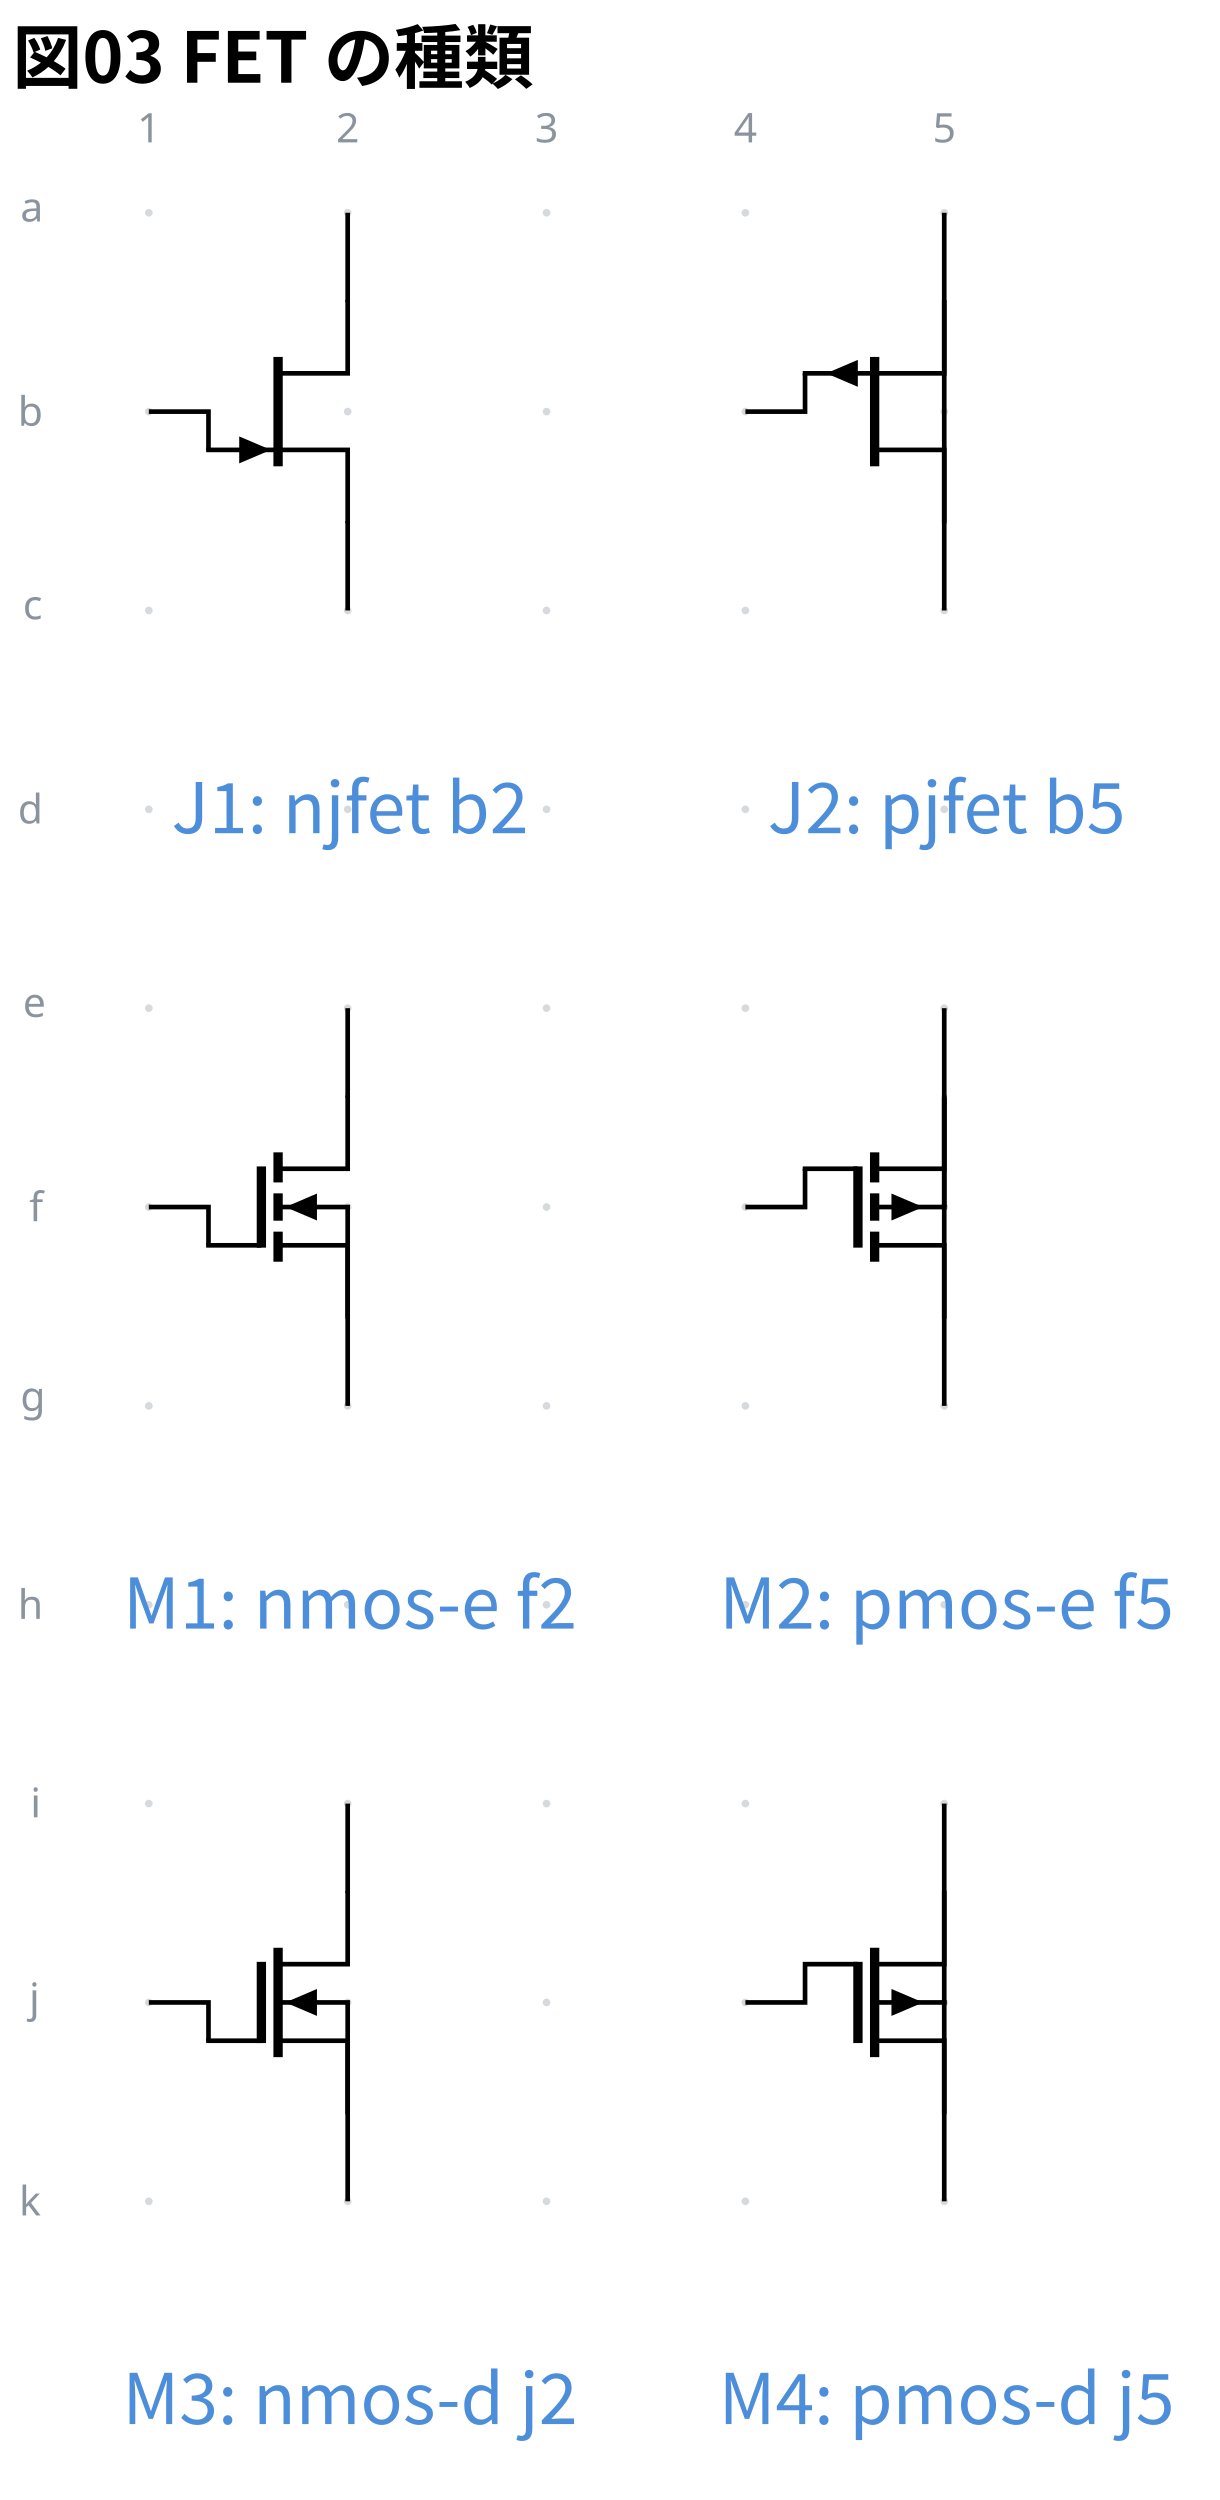
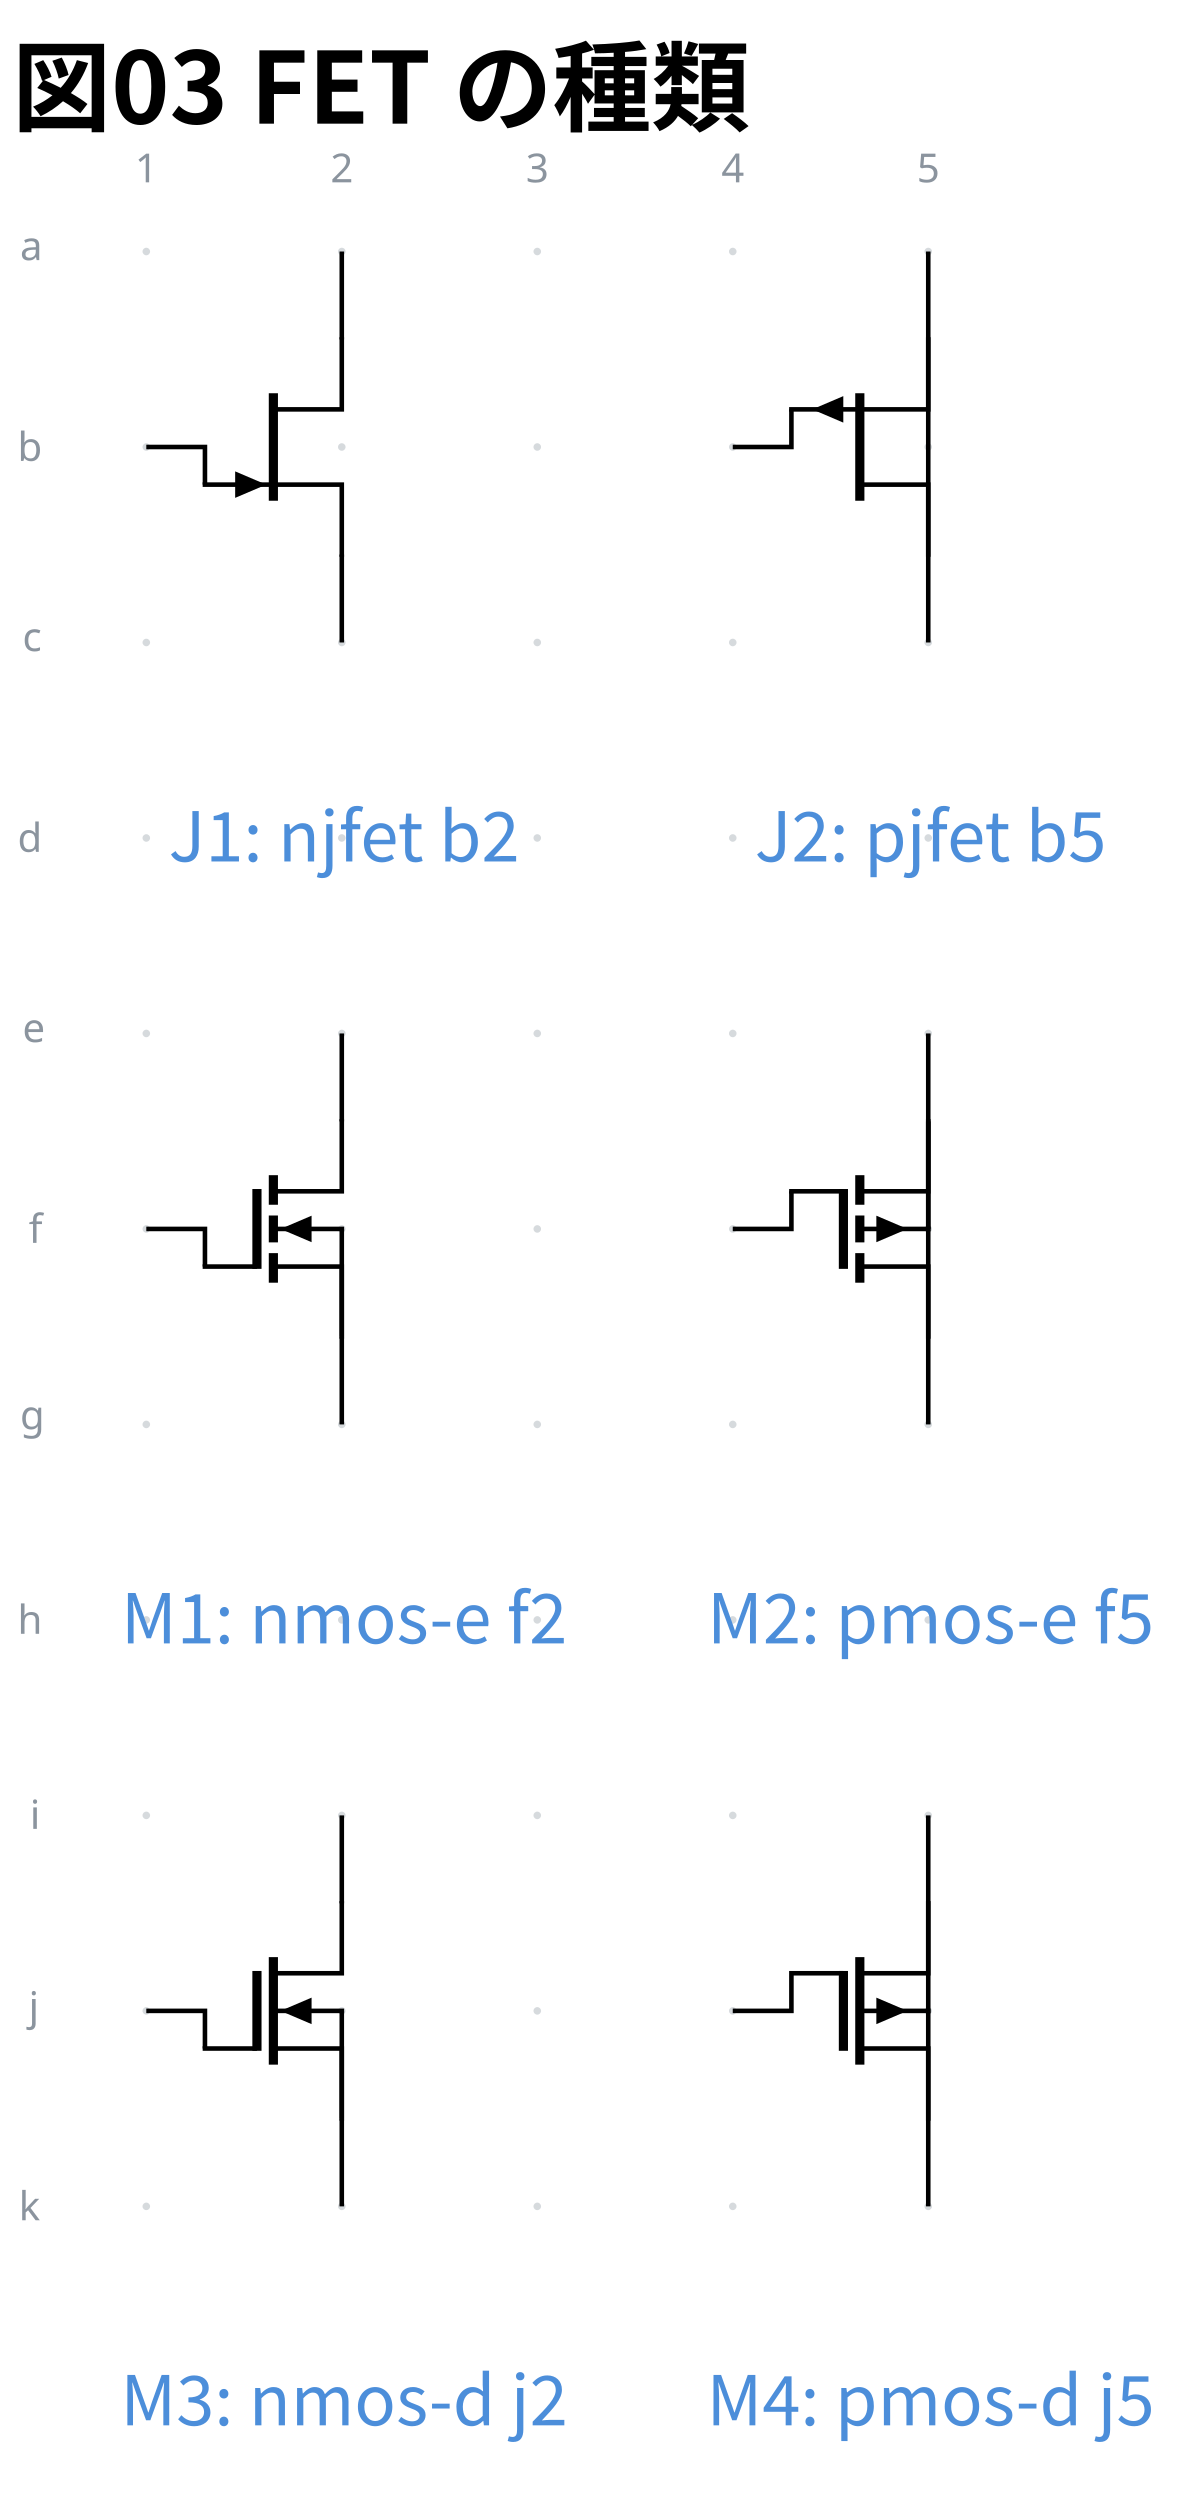
- <svg xmlns="http://www.w3.org/2000/svg" data-circuit-fence="0.1.0" fill="currentColor" width="279.162" height="572.333" viewBox="-72 -72 209.371 429.25">
+ <svg xmlns="http://www.w3.org/2000/svg" data-circuit-fence="0.1.0" fill="currentColor" width="279.162" height="582.197" viewBox="-72 -72 209.371 436.647">
  <g stroke="currentColor" stroke-miterlimit="10" stroke-width=".8">
-     <path fill="#8b949e" fill-opacity=".35" stroke="none" stroke-opacity=".35" d="M-45.787-35.469a.66.66 0 1 0-1.32 0 .66.66 0 0 0 1.32 0M-45.787-1.326a.66.66 0 1 0-1.32 0 .66.66 0 0 0 1.32 0M-45.787 32.818a.66.66 0 1 0-1.32 0 .66.66 0 0 0 1.32 0M-45.787 66.961a.66.66 0 1 0-1.32 0 .66.66 0 0 0 1.32 0M-45.787 101.104a.66.66 0 1 0-1.32 0 .66.66 0 0 0 1.32 0M-45.787 135.248a.66.66 0 1 0-1.32 0 .66.66 0 0 0 1.32 0M-45.787 169.39a.66.66 0 1 0-1.32 0 .66.66 0 0 0 1.32 0M-45.787 203.534a.66.66 0 1 0-1.32 0 .66.66 0 0 0 1.32 0M-45.787 237.678a.66.66 0 1 0-1.32 0 .66.66 0 0 0 1.32 0M-45.787 271.82a.66.66 0 1 0-1.32 0 .66.66 0 0 0 1.32 0M-45.787 305.964a.66.66 0 1 0-1.32 0 .66.66 0 0 0 1.32 0M-11.644-35.469a.66.66 0 1 0-1.32 0 .66.66 0 0 0 1.32 0M-11.644-1.326a.66.66 0 1 0-1.32 0 .66.66 0 0 0 1.32 0M-11.644 32.818a.66.66 0 1 0-1.32 0 .66.66 0 0 0 1.32 0M-11.644 66.961a.66.66 0 1 0-1.32 0 .66.66 0 0 0 1.32 0M-11.644 101.104a.66.66 0 1 0-1.32 0 .66.66 0 0 0 1.32 0M-11.644 135.248a.66.66 0 1 0-1.32 0 .66.66 0 0 0 1.32 0M-11.644 169.39a.66.66 0 1 0-1.32 0 .66.66 0 0 0 1.32 0M-11.644 203.534a.66.66 0 1 0-1.32 0 .66.66 0 0 0 1.32 0M-11.644 237.678a.66.66 0 1 0-1.32 0 .66.66 0 0 0 1.32 0M-11.644 271.82a.66.66 0 1 0-1.32 0 .66.66 0 0 0 1.32 0M-11.644 305.964a.66.66 0 1 0-1.32 0 .66.66 0 0 0 1.32 0M22.5-35.469a.66.66 0 1 0-1.32 0 .66.66 0 0 0 1.32 0M22.5-1.326a.66.66 0 1 0-1.32 0 .66.66 0 0 0 1.32 0M22.5 32.818a.66.66 0 1 0-1.32 0 .66.66 0 0 0 1.32 0M22.5 66.961a.66.66 0 1 0-1.32 0 .66.66 0 0 0 1.32 0M22.5 101.104a.66.66 0 1 0-1.32 0 .66.66 0 0 0 1.32 0M22.5 135.248a.66.66 0 1 0-1.32 0 .66.66 0 0 0 1.32 0M22.5 169.39a.66.66 0 1 0-1.32 0 .66.66 0 0 0 1.32 0M22.5 203.534a.66.66 0 1 0-1.32 0 .66.66 0 0 0 1.32 0M22.5 237.678a.66.66 0 1 0-1.32 0 .66.66 0 0 0 1.32 0M22.5 271.82a.66.66 0 1 0-1.32 0 .66.66 0 0 0 1.32 0M22.5 305.964a.66.66 0 1 0-1.32 0 .66.66 0 0 0 1.32 0M56.643-35.469a.66.66 0 1 0-1.32 0 .66.66 0 0 0 1.32 0M56.643-1.326a.66.66 0 1 0-1.32 0 .66.66 0 0 0 1.32 0M56.643 32.818a.66.66 0 1 0-1.32 0 .66.66 0 0 0 1.32 0M56.643 66.961a.66.66 0 1 0-1.32 0 .66.66 0 0 0 1.32 0M56.643 101.104a.66.66 0 1 0-1.32 0 .66.66 0 0 0 1.32 0M56.643 135.248a.66.66 0 1 0-1.32 0 .66.66 0 0 0 1.32 0M56.643 169.39a.66.66 0 1 0-1.32 0 .66.66 0 0 0 1.32 0M56.643 203.534a.66.66 0 1 0-1.32 0 .66.66 0 0 0 1.32 0M56.643 237.678a.66.66 0 1 0-1.32 0 .66.66 0 0 0 1.32 0M56.643 271.82a.66.66 0 1 0-1.32 0 .66.66 0 0 0 1.32 0M56.643 305.964a.66.66 0 1 0-1.32 0 .66.66 0 0 0 1.32 0M90.786-35.469a.66.66 0 1 0-1.32 0 .66.66 0 0 0 1.32 0M90.786-1.326a.66.66 0 1 0-1.32 0 .66.66 0 0 0 1.32 0M90.786 32.818a.66.66 0 1 0-1.32 0 .66.66 0 0 0 1.32 0M90.786 66.961a.66.66 0 1 0-1.32 0 .66.66 0 0 0 1.32 0M90.786 101.104a.66.66 0 1 0-1.32 0 .66.66 0 0 0 1.32 0M90.786 135.248a.66.66 0 1 0-1.32 0 .66.66 0 0 0 1.32 0M90.786 169.39a.66.66 0 1 0-1.32 0 .66.66 0 0 0 1.32 0M90.786 203.534a.66.66 0 1 0-1.32 0 .66.66 0 0 0 1.32 0M90.786 237.678a.66.66 0 1 0-1.32 0 .66.66 0 0 0 1.32 0M90.786 271.82a.66.66 0 1 0-1.32 0 .66.66 0 0 0 1.32 0M90.786 305.964a.66.66 0 1 0-1.32 0 .66.66 0 0 0 1.32 0m-.66 0" />
+     <path fill="#8b949e" fill-opacity=".35" stroke="none" stroke-opacity=".35" d="M-45.787-28.071a.66.66 0 1 0-1.32 0 .66.66 0 0 0 1.32 0M-45.787 6.072a.66.66 0 1 0-1.32 0 .66.66 0 0 0 1.32 0M-45.787 40.215a.66.66 0 1 0-1.32 0 .66.66 0 0 0 1.32 0M-45.787 74.359a.66.66 0 1 0-1.32 0 .66.66 0 0 0 1.32 0M-45.787 108.502a.66.66 0 1 0-1.32 0 .66.66 0 0 0 1.32 0M-45.787 142.645a.66.66 0 1 0-1.32 0 .66.66 0 0 0 1.32 0M-45.787 176.788a.66.66 0 1 0-1.32 0 .66.66 0 0 0 1.32 0M-45.787 210.932a.66.66 0 1 0-1.32 0 .66.66 0 0 0 1.32 0M-45.787 245.075a.66.66 0 1 0-1.32 0 .66.66 0 0 0 1.32 0M-45.787 279.218a.66.66 0 1 0-1.32 0 .66.66 0 0 0 1.32 0M-45.787 313.362a.66.66 0 1 0-1.32 0 .66.66 0 0 0 1.32 0M-11.644-28.071a.66.66 0 1 0-1.32 0 .66.66 0 0 0 1.32 0M-11.644 6.072a.66.66 0 1 0-1.32 0 .66.66 0 0 0 1.32 0M-11.644 40.215a.66.66 0 1 0-1.32 0 .66.66 0 0 0 1.32 0M-11.644 74.359a.66.66 0 1 0-1.32 0 .66.66 0 0 0 1.32 0M-11.644 108.502a.66.66 0 1 0-1.32 0 .66.66 0 0 0 1.32 0M-11.644 142.645a.66.66 0 1 0-1.32 0 .66.66 0 0 0 1.32 0M-11.644 176.788a.66.66 0 1 0-1.32 0 .66.66 0 0 0 1.32 0M-11.644 210.932a.66.66 0 1 0-1.32 0 .66.66 0 0 0 1.32 0M-11.644 245.075a.66.66 0 1 0-1.32 0 .66.66 0 0 0 1.32 0M-11.644 279.218a.66.66 0 1 0-1.32 0 .66.66 0 0 0 1.32 0M-11.644 313.362a.66.66 0 1 0-1.32 0 .66.66 0 0 0 1.32 0M22.5-28.071a.66.66 0 1 0-1.32 0 .66.66 0 0 0 1.32 0M22.5 6.072a.66.66 0 1 0-1.32 0 .66.66 0 0 0 1.32 0M22.5 40.215a.66.66 0 1 0-1.32 0 .66.66 0 0 0 1.32 0M22.5 74.359a.66.66 0 1 0-1.32 0 .66.66 0 0 0 1.32 0M22.5 108.502a.66.66 0 1 0-1.32 0 .66.66 0 0 0 1.32 0M22.5 142.645a.66.66 0 1 0-1.32 0 .66.66 0 0 0 1.32 0M22.5 176.788a.66.66 0 1 0-1.32 0 .66.66 0 0 0 1.32 0M22.5 210.932a.66.66 0 1 0-1.32 0 .66.66 0 0 0 1.32 0M22.5 245.075a.66.66 0 1 0-1.32 0 .66.66 0 0 0 1.32 0M22.5 279.218a.66.66 0 1 0-1.32 0 .66.66 0 0 0 1.32 0M22.5 313.362a.66.66 0 1 0-1.32 0 .66.66 0 0 0 1.32 0M56.643-28.071a.66.66 0 1 0-1.32 0 .66.66 0 0 0 1.32 0M56.643 6.072a.66.66 0 1 0-1.32 0 .66.66 0 0 0 1.32 0M56.643 40.215a.66.66 0 1 0-1.32 0 .66.66 0 0 0 1.32 0M56.643 74.359a.66.66 0 1 0-1.32 0 .66.66 0 0 0 1.32 0M56.643 108.502a.66.66 0 1 0-1.32 0 .66.66 0 0 0 1.32 0M56.643 142.645a.66.66 0 1 0-1.32 0 .66.66 0 0 0 1.32 0M56.643 176.788a.66.66 0 1 0-1.32 0 .66.66 0 0 0 1.32 0M56.643 210.932a.66.66 0 1 0-1.32 0 .66.66 0 0 0 1.32 0M56.643 245.075a.66.66 0 1 0-1.32 0 .66.66 0 0 0 1.32 0M56.643 279.218a.66.66 0 1 0-1.32 0 .66.66 0 0 0 1.32 0M56.643 313.362a.66.66 0 1 0-1.32 0 .66.66 0 0 0 1.32 0M90.786-28.071a.66.66 0 1 0-1.32 0 .66.66 0 0 0 1.32 0M90.786 6.072a.66.66 0 1 0-1.32 0 .66.66 0 0 0 1.32 0M90.786 40.215a.66.66 0 1 0-1.32 0 .66.66 0 0 0 1.32 0M90.786 74.359a.66.66 0 1 0-1.32 0 .66.66 0 0 0 1.32 0M90.786 108.502a.66.66 0 1 0-1.32 0 .66.66 0 0 0 1.32 0M90.786 142.645a.66.66 0 1 0-1.32 0 .66.66 0 0 0 1.32 0M90.786 176.788a.66.66 0 1 0-1.32 0 .66.66 0 0 0 1.32 0M90.786 210.932a.66.66 0 1 0-1.32 0 .66.66 0 0 0 1.32 0M90.786 245.075a.66.66 0 1 0-1.32 0 .66.66 0 0 0 1.32 0M90.786 279.218a.66.66 0 1 0-1.32 0 .66.66 0 0 0 1.32 0M90.786 313.362a.66.66 0 1 0-1.32 0 .66.66 0 0 0 1.32 0m-.66 0" />
    <g fill="#8b949e" stroke="#8b949e">
-       <text x="-46.447" y="-35.469" fill="#8b949e" stroke="none" font-family="cmr7" font-size="7" transform="translate(-1.993 -12.085)">1</text>
+       <text x="-46.447" y="-28.071" fill="#8b949e" stroke="none" font-family="cmr7" font-size="7" transform="translate(-1.993 -12.085)">1</text>
    </g>
    <g fill="#8b949e" stroke="#8b949e">
-       <text x="-46.447" y="-35.469" fill="#8b949e" stroke="none" font-family="cmr7" font-size="7" transform="translate(32.15 -12.085)">2</text>
+       <text x="-46.447" y="-28.071" fill="#8b949e" stroke="none" font-family="cmr7" font-size="7" transform="translate(32.15 -12.085)">2</text>
    </g>
    <g fill="#8b949e" stroke="#8b949e">
-       <text x="-46.447" y="-35.469" fill="#8b949e" stroke="none" font-family="cmr7" font-size="7" transform="translate(66.293 -12.085)">3</text>
+       <text x="-46.447" y="-28.071" fill="#8b949e" stroke="none" font-family="cmr7" font-size="7" transform="translate(66.293 -12.085)">3</text>
    </g>
    <g fill="#8b949e" stroke="#8b949e">
-       <text x="-46.447" y="-35.469" fill="#8b949e" stroke="none" font-family="cmr7" font-size="7" transform="translate(100.437 -12.085)">4</text>
+       <text x="-46.447" y="-28.071" fill="#8b949e" stroke="none" font-family="cmr7" font-size="7" transform="translate(100.437 -12.085)">4</text>
    </g>
    <g fill="#8b949e" stroke="#8b949e">
-       <text x="-46.447" y="-35.469" fill="#8b949e" stroke="none" font-family="cmr7" font-size="7" transform="translate(134.58 -12.085)">5</text>
+       <text x="-46.447" y="-28.071" fill="#8b949e" stroke="none" font-family="cmr7" font-size="7" transform="translate(134.58 -12.085)">5</text>
    </g>
    <g fill="#8b949e" stroke="#8b949e">
-       <text x="-46.447" y="-35.469" fill="#8b949e" stroke="none" font-family="cmr7" font-size="7" transform="translate(-22.06 1.507)">a</text>
+       <text x="-46.447" y="-28.071" fill="#8b949e" stroke="none" font-family="cmr7" font-size="7" transform="translate(-22.06 1.507)">a</text>
    </g>
    <g fill="#8b949e" stroke="#8b949e">
-       <text x="-46.447" y="-35.469" fill="#8b949e" stroke="none" font-family="cmr7" font-size="7" transform="translate(-22.49 36.574)">b</text>
+       <text x="-46.447" y="-28.071" fill="#8b949e" stroke="none" font-family="cmr7" font-size="7" transform="translate(-22.49 36.574)">b</text>
    </g>
    <g fill="#8b949e" stroke="#8b949e">
-       <text x="-46.447" y="-35.469" fill="#8b949e" stroke="none" font-family="cmr7" font-size="7" transform="translate(-21.629 69.793)">c</text>
+       <text x="-46.447" y="-28.071" fill="#8b949e" stroke="none" font-family="cmr7" font-size="7" transform="translate(-21.629 69.793)">c</text>
    </g>
    <g fill="#8b949e" stroke="#8b949e">
-       <text x="-46.447" y="-35.469" fill="#8b949e" stroke="none" font-family="cmr7" font-size="7" transform="translate(-22.49 104.86)">d</text>
+       <text x="-46.447" y="-28.071" fill="#8b949e" stroke="none" font-family="cmr7" font-size="7" transform="translate(-22.49 104.86)">d</text>
    </g>
    <g fill="#8b949e" stroke="#8b949e">
-       <text x="-46.447" y="-35.469" fill="#8b949e" stroke="none" font-family="cmr7" font-size="7" transform="translate(-21.629 138.08)">e</text>
+       <text x="-46.447" y="-28.071" fill="#8b949e" stroke="none" font-family="cmr7" font-size="7" transform="translate(-21.629 138.08)">e</text>
    </g>
    <g fill="#8b949e" stroke="#8b949e">
-       <text x="-46.447" y="-35.469" fill="#8b949e" stroke="none" font-family="cmr7" font-size="7" transform="translate(-20.552 173.147)">f</text>
+       <text x="-46.447" y="-28.071" fill="#8b949e" stroke="none" font-family="cmr7" font-size="7" transform="translate(-20.552 173.147)">f</text>
    </g>
    <g fill="#8b949e" stroke="#8b949e">
-       <text x="-46.447" y="-35.469" fill="#8b949e" stroke="none" font-family="cmr7" font-size="7" transform="translate(-22.06 205.686)">g</text>
+       <text x="-46.447" y="-28.071" fill="#8b949e" stroke="none" font-family="cmr7" font-size="7" transform="translate(-22.06 205.686)">g</text>
    </g>
    <g fill="#8b949e" stroke="#8b949e">
-       <text x="-46.447" y="-35.469" fill="#8b949e" stroke="none" font-family="cmr7" font-size="7" transform="translate(-22.49 241.433)">h</text>
+       <text x="-46.447" y="-28.071" fill="#8b949e" stroke="none" font-family="cmr7" font-size="7" transform="translate(-22.49 241.433)">h</text>
    </g>
    <g fill="#8b949e" stroke="#8b949e">
-       <text x="-46.447" y="-35.469" fill="#8b949e" stroke="none" font-family="cmr7" font-size="7" transform="translate(-20.337 275.5)">i</text>
+       <text x="-46.447" y="-28.071" fill="#8b949e" stroke="none" font-family="cmr7" font-size="7" transform="translate(-20.337 275.5)">i</text>
    </g>
    <g fill="#8b949e" stroke="#8b949e">
-       <text x="-46.447" y="-35.469" fill="#8b949e" stroke="none" font-family="cmr7" font-size="7" transform="translate(-20.552 308.963)">j</text>
+       <text x="-46.447" y="-28.071" fill="#8b949e" stroke="none" font-family="cmr7" font-size="7" transform="translate(-20.552 308.963)">j</text>
    </g>
    <g fill="#8b949e" stroke="#8b949e">
-       <text x="-46.447" y="-35.469" fill="#8b949e" stroke="none" font-family="cmr7" font-size="7" transform="translate(-22.274 343.863)">k</text>
+       <text x="-46.447" y="-28.071" fill="#8b949e" stroke="none" font-family="cmr7" font-size="7" transform="translate(-22.274 343.863)">k</text>
    </g>
-     <path fill="none" d="M-12.304-20.504v12.606h-11.95m0 13.145h11.95v12.606" />
-     <path fill="none" stroke-width="1.6" d="M-24.254-10.715V8.064" />
-     <path stroke="none" d="M-30.928 5.247V2.933l5.422 2.314-5.422 2.315Z" />
-     <path fill="none" d="M-24.254 5.247h-12.35M90.126-20.504v12.606h-11.95m0 13.145h11.95v12.606" />
-     <path fill="none" stroke-width="1.6" d="M78.176-10.715V8.064" />
-     <path stroke="none" d="M75.29-7.898v2.314l-5.422-2.314 5.422-2.315Z" />
-     <path fill="none" d="M78.176-7.898h-12.35M-12.304 116.069v12.606h-11.95" />
-     <path fill="none" stroke-width="1.6" d="M-24.254 125.858v5.164m0 1.878v4.695m0 1.878v5.164" />
-     <path fill="none" d="M-24.254 135.248h12.35m-12.35 6.572h11.95v12.606" />
-     <path fill="none" stroke-width="1.6" d="M-27.122 128.275v13.945" />
-     <path stroke="none" d="M-17.58 135.248v2.314l-5.422-2.314 5.422-2.315Z" />
-     <path fill="none" d="M-27.122 141.82h-9.482M-12.304 135.248v18.779M90.126 116.069v12.606h-11.95" />
-     <path fill="none" stroke-width="1.6" d="M78.176 125.858v5.164m0 1.878v4.695m0 1.878v5.164" />
-     <path fill="none" d="M78.176 135.248h12.35m-12.35 6.572h11.95v12.606" />
-     <path fill="none" stroke-width="1.6" d="M75.308 128.275v13.945" />
-     <path stroke="none" d="M81.062 135.248v-2.315l5.422 2.315-5.422 2.314Z" />
-     <path fill="none" d="M75.308 128.675h-9.482M90.126 135.248v-18.78M-12.304 252.642v12.606h-11.95" />
-     <path fill="none" stroke-width="1.6" d="M-24.254 262.431v18.78" />
-     <path fill="none" d="M-24.254 271.82h12.35m-12.35 6.574h11.95V291" />
-     <path fill="none" stroke-width="1.6" d="M-27.122 264.848v13.946" />
-     <path stroke="none" d="M-17.58 271.82v2.315l-5.422-2.314 5.422-2.315Z" />
-     <path fill="none" d="M-27.122 278.394h-9.482M-12.304 271.82v18.78M90.126 252.642v12.606h-11.95" />
-     <path fill="none" stroke-width="1.6" d="M78.176 262.431v18.78" />
-     <path fill="none" d="M78.176 271.82h12.35m-12.35 6.574h11.95V291" />
-     <path fill="none" stroke-width="1.6" d="M75.308 264.848v13.946" />
-     <path stroke="none" d="M81.062 271.82v-2.314l5.422 2.315-5.422 2.314Z" />
-     <path fill="none" d="M75.308 265.248h-9.482M90.126 271.82v-18.778M-12.304-35.469v15.365M-12.304 32.818V17.453M-46.447-1.326h10.243v6.573M90.126-35.469v52.922M90.126 32.818v-52.922M55.983-1.326h10.243v-6.572M-12.304 101.104v15.365M-12.304 169.39v-15.363M-46.447 135.248h10.243v6.572M90.126 101.104v52.923M90.126 169.39V116.47M55.983 135.248h10.243v-6.573M-12.304 237.678v15.364M-12.304 305.964V290.6M-46.447 271.82h10.243v6.574M90.126 237.678V290.6M90.126 305.964v-52.922M55.983 271.82h10.243v-6.572" />
+     <path fill="none" d="M-12.304-13.107V-.5h-11.95m0 13.146h11.95V25.25" />
+     <path fill="none" stroke-width="1.6" d="M-24.254-3.317V15.46" />
+     <path stroke="none" d="M-30.928 12.645V10.33l5.422 2.315-5.422 2.314Z" />
+     <path fill="none" d="M-24.254 12.645h-12.35M90.126-13.107V-.5h-11.95m0 13.146h11.95V25.25" />
+     <path fill="none" stroke-width="1.6" d="M78.176-3.317V15.46" />
+     <path stroke="none" d="M75.29-.5v2.314L69.868-.501l5.422-2.314Z" />
+     <path fill="none" d="M78.176-.5h-12.35M-12.304 123.466v12.606h-11.95" />
+     <path fill="none" stroke-width="1.6" d="M-24.254 133.256v5.164m0 1.878v4.695m0 1.877v5.165" />
+     <path fill="none" d="M-24.254 142.645h12.35m-12.35 6.573h11.95v12.606" />
+     <path fill="none" stroke-width="1.6" d="M-27.122 135.673v13.945" />
+     <path stroke="none" d="M-17.58 142.645v2.315l-5.422-2.315 5.422-2.314Z" />
+     <path fill="none" d="M-27.122 149.218h-9.482M-12.304 142.645v18.78M90.126 123.466v12.606h-11.95" />
+     <path fill="none" stroke-width="1.6" d="M78.176 133.256v5.164m0 1.878v4.695m0 1.877v5.165" />
+     <path fill="none" d="M78.176 142.645h12.35m-12.35 6.573h11.95v12.606" />
+     <path fill="none" stroke-width="1.6" d="M75.308 135.673v13.945" />
+     <path stroke="none" d="M81.062 142.645v-2.314l5.422 2.314-5.422 2.315Z" />
+     <path fill="none" d="M75.308 136.072h-9.482M90.126 142.646v-18.78M-12.304 260.04v12.606h-11.95" />
+     <path fill="none" stroke-width="1.6" d="M-24.254 269.829v18.779" />
+     <path fill="none" d="M-24.254 279.218h12.35m-12.35 6.573h11.95v12.606" />
+     <path fill="none" stroke-width="1.6" d="M-27.122 272.246v13.945" />
+     <path stroke="none" d="M-17.58 279.218v2.315l-5.422-2.315 5.422-2.314Z" />
+     <path fill="none" d="M-27.122 285.791h-9.482M-12.304 279.218v18.78M90.126 260.04v12.606h-11.95" />
+     <path fill="none" stroke-width="1.6" d="M78.176 269.829v18.779" />
+     <path fill="none" d="M78.176 279.218h12.35m-12.35 6.573h11.95v12.606" />
+     <path fill="none" stroke-width="1.6" d="M75.308 272.246v13.945" />
+     <path stroke="none" d="M81.062 279.218v-2.314l5.422 2.314-5.422 2.315Z" />
+     <path fill="none" d="M75.308 272.646h-9.482M90.126 279.218V260.44M-12.304-28.071v15.364M-12.304 40.215V24.851M-46.447 6.072h10.243v6.573M90.126-28.071V24.85M90.126 40.215v-52.922M55.983 6.072h10.243V-.501M-12.304 108.502v15.364M-12.304 176.788v-15.364M-46.447 142.645h10.243v6.573M90.126 108.502v52.922M90.126 176.788v-52.922M55.983 142.645h10.243v-6.573M-12.304 245.075v15.365M-12.304 313.362v-15.365M-46.447 279.218h10.243v6.573M90.126 245.075v52.922M90.126 313.362V260.44M55.983 279.218h10.243v-6.572" />
    <g>
-       <text x="-46.447" y="-35.469" fill="#4c8eda" stroke="none" font-family="'Noto Sans CJK JP','Noto Sans JP','Hiragino Sans','Yu Gothic',sans-serif" font-size="12" transform="translate(34.543 106.53)" text-anchor="middle">J1: njfet b2</text>
+       <text x="-46.447" y="-28.071" fill="#4c8eda" stroke="none" font-family="'Noto Sans CJK JP','Noto Sans JP','Hiragino Sans','Yu Gothic',sans-serif" font-size="12" transform="translate(34.543 106.53)" text-anchor="middle">J1: njfet b2</text>
    </g>
    <g>
-       <text x="-46.447" y="-35.469" fill="#4c8eda" stroke="none" font-family="'Noto Sans CJK JP','Noto Sans JP','Hiragino Sans','Yu Gothic',sans-serif" font-size="12" transform="translate(136.973 106.53)" text-anchor="middle">J2: pjfet b5</text>
+       <text x="-46.447" y="-28.071" fill="#4c8eda" stroke="none" font-family="'Noto Sans CJK JP','Noto Sans JP','Hiragino Sans','Yu Gothic',sans-serif" font-size="12" transform="translate(136.973 106.53)" text-anchor="middle">J2: pjfet b5</text>
    </g>
    <g>
-       <text x="-46.447" y="-35.469" fill="#4c8eda" stroke="none" font-family="'Noto Sans CJK JP','Noto Sans JP','Hiragino Sans','Yu Gothic',sans-serif" font-size="12" transform="translate(34.543 243.103)" text-anchor="middle">M1: nmos-e f2</text>
+       <text x="-46.447" y="-28.071" fill="#4c8eda" stroke="none" font-family="'Noto Sans CJK JP','Noto Sans JP','Hiragino Sans','Yu Gothic',sans-serif" font-size="12" transform="translate(34.543 243.103)" text-anchor="middle">M1: nmos-e f2</text>
    </g>
    <g>
-       <text x="-46.447" y="-35.469" fill="#4c8eda" stroke="none" font-family="'Noto Sans CJK JP','Noto Sans JP','Hiragino Sans','Yu Gothic',sans-serif" font-size="12" transform="translate(136.973 243.103)" text-anchor="middle">M2: pmos-e f5</text>
+       <text x="-46.447" y="-28.071" fill="#4c8eda" stroke="none" font-family="'Noto Sans CJK JP','Noto Sans JP','Hiragino Sans','Yu Gothic',sans-serif" font-size="12" transform="translate(136.973 243.103)" text-anchor="middle">M2: pmos-e f5</text>
    </g>
    <g>
-       <text x="-46.447" y="-35.469" fill="#4c8eda" stroke="none" font-family="'Noto Sans CJK JP','Noto Sans JP','Hiragino Sans','Yu Gothic',sans-serif" font-size="12" transform="translate(34.543 379.676)" text-anchor="middle">M3: nmos-d j2</text>
+       <text x="-46.447" y="-28.071" fill="#4c8eda" stroke="none" font-family="'Noto Sans CJK JP','Noto Sans JP','Hiragino Sans','Yu Gothic',sans-serif" font-size="12" transform="translate(34.543 379.676)" text-anchor="middle">M3: nmos-d j2</text>
    </g>
    <g>
-       <text x="-46.447" y="-35.469" fill="#4c8eda" stroke="none" font-family="'Noto Sans CJK JP','Noto Sans JP','Hiragino Sans','Yu Gothic',sans-serif" font-size="12" transform="translate(136.973 379.676)" text-anchor="middle">M4: pmos-d j5</text>
+       <text x="-46.447" y="-28.071" fill="#4c8eda" stroke="none" font-family="'Noto Sans CJK JP','Noto Sans JP','Hiragino Sans','Yu Gothic',sans-serif" font-size="12" transform="translate(136.973 379.676)" text-anchor="middle">M4: pmos-d j5</text>
    </g>
    <g>
-       <text x="-46.447" y="-35.469" fill="currentColor" stroke="none" font-family="'Noto Sans CJK JP','Noto Sans JP','Hiragino Sans','Yu Gothic',sans-serif" font-size="12" transform="translate(-23.423 -22.329)" font-weight="bold">図03 FET の種類</text>
+       <text x="-46.447" y="-28.071" fill="currentColor" stroke="none" font-family="'Noto Sans CJK JP','Noto Sans JP','Hiragino Sans','Yu Gothic',sans-serif" font-size="17.28" transform="translate(-23.423 -22.329)" font-weight="bold">図03 FET の種類</text>
    </g>
  </g>
</svg>
